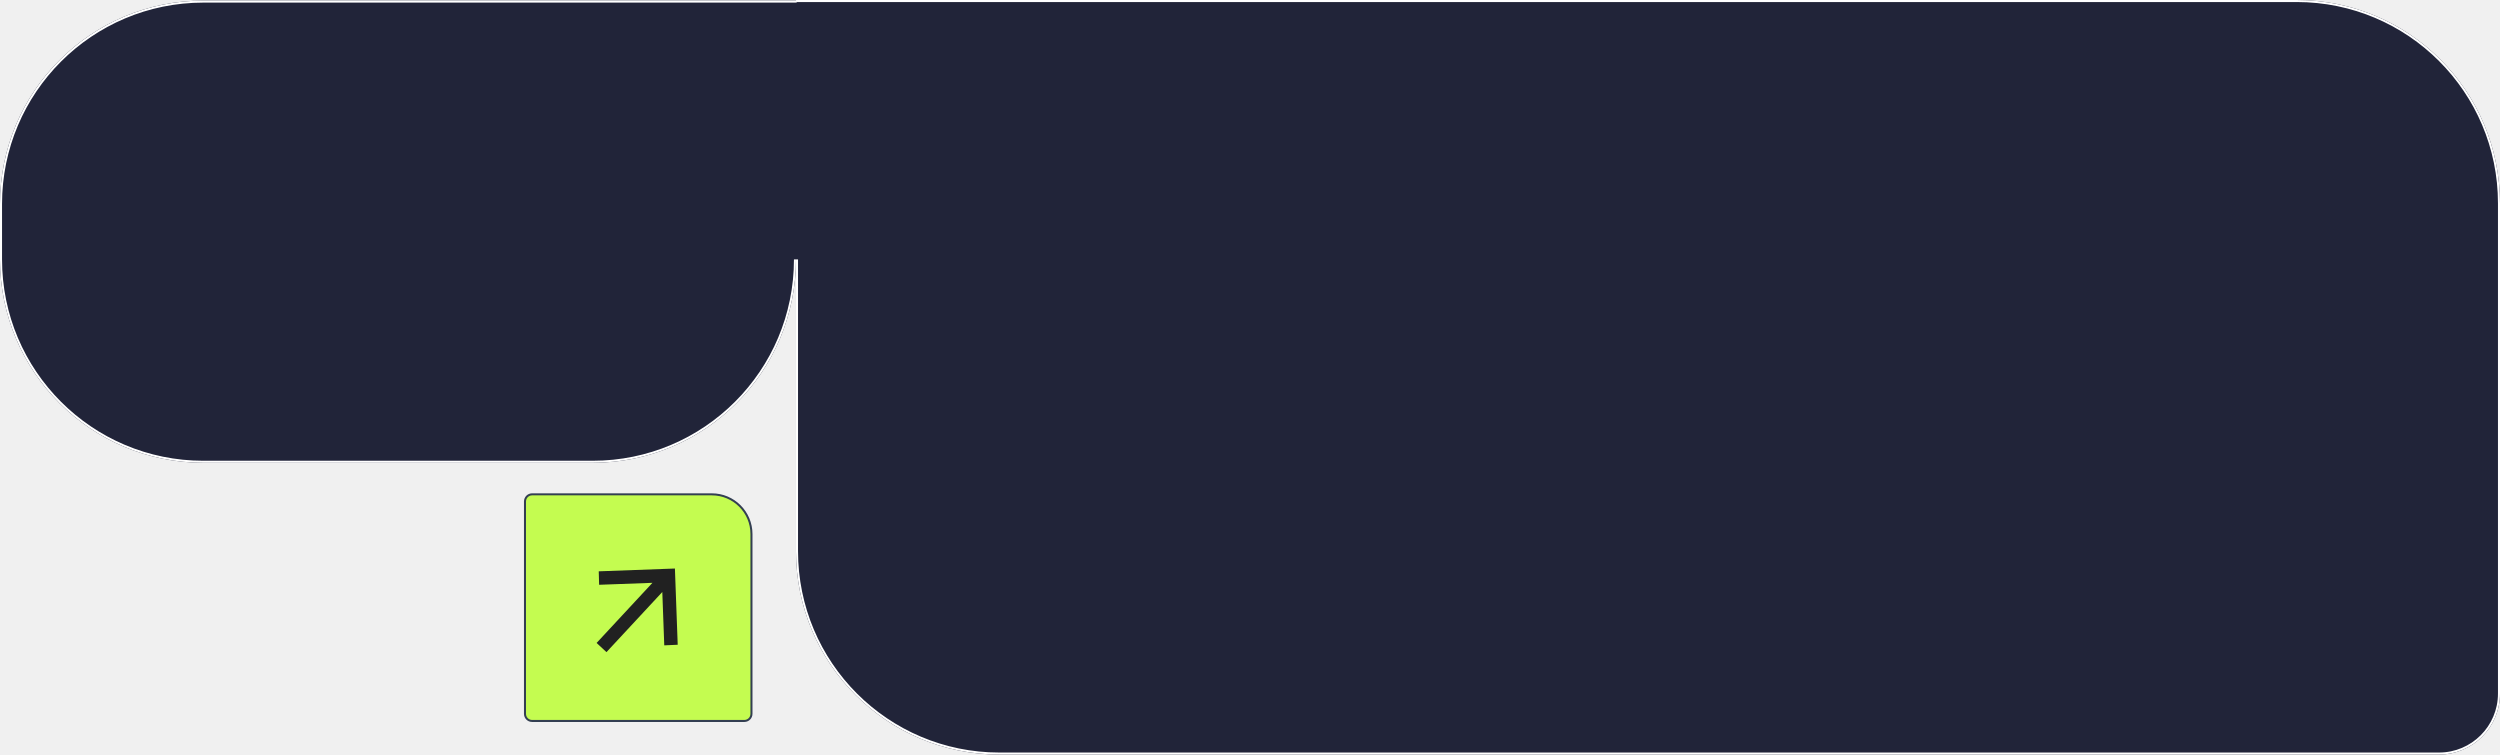
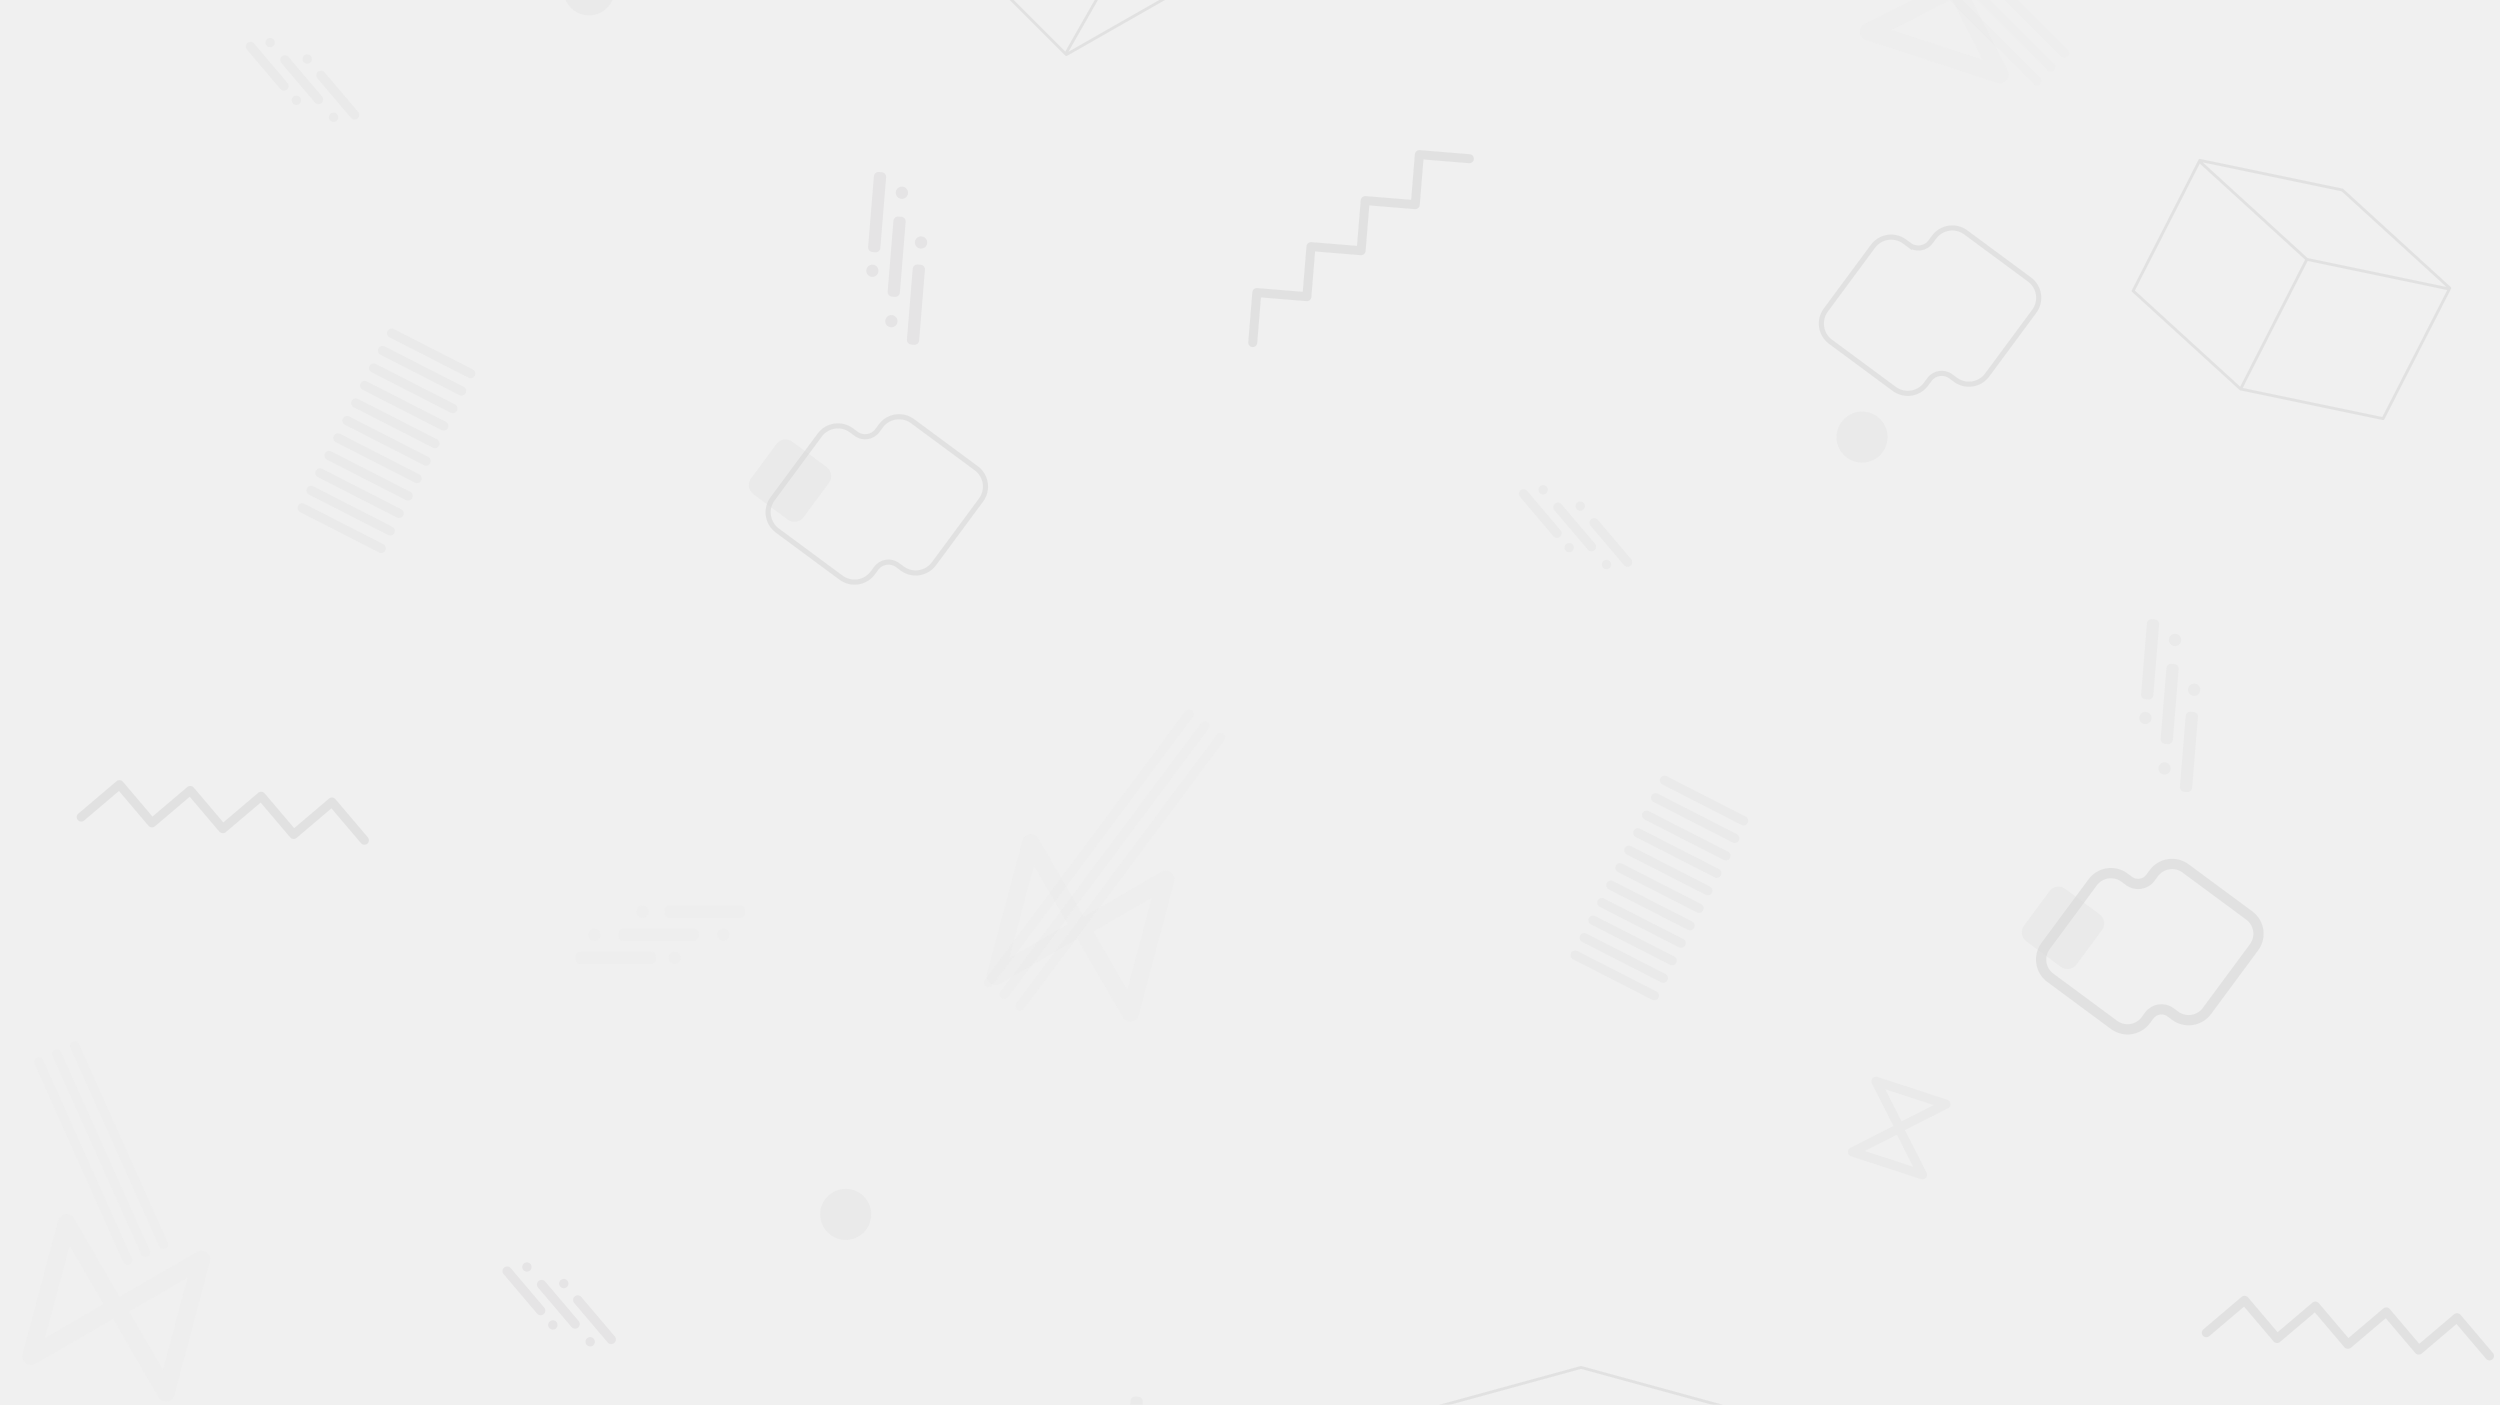
- <svg xmlns="http://www.w3.org/2000/svg" width="656" height="198" fill="none">
-   <mask id="a" fill="#fff">
-     <path fill-rule="evenodd" d="M602.63 0H208.943a.076.076 0 0 0-.076.076.076.076 0 0 1-.075.075H53.37C23.895.151 0 24.046 0 53.521v14.546c0 29.476 23.895 53.371 53.37 53.371h102.127c29.476 0 53.37-23.895 53.37-53.37v76.562c0 29.475 23.895 53.37 53.371 53.37h377.751c8.843 0 16.011-7.168 16.011-16.011V53.37C656 23.895 632.105 0 602.63 0Z" clip-rule="evenodd" />
-   </mask>
-   <path fill="#212439" fill-rule="evenodd" d="M602.63 0H208.943a.076.076 0 0 0-.076.076.076.076 0 0 1-.075.075H53.37C23.895.151 0 24.046 0 53.521v14.546c0 29.476 23.895 53.371 53.37 53.371h102.127c29.476 0 53.37-23.895 53.37-53.37v76.562c0 29.475 23.895 53.37 53.371 53.37h377.751c8.843 0 16.011-7.168 16.011-16.011V53.37C656 23.895 632.105 0 602.63 0Z" clip-rule="evenodd" />
-   <path fill="#fff" d="M208.943.534H602.63V-.534H208.943V.534ZM53.37.685h155.422V-.382H53.37V.685ZM.534 53.522C.534 24.34 24.189.685 53.37.685V-.382C23.6-.382-.534 23.75-.534 53.522H.534Zm0 14.545V53.522H-.534v14.545H.534Zm52.836 52.837C24.19 120.904.534 97.248.534 68.067H-.534c0 29.77 24.134 53.905 53.904 53.905v-1.068Zm102.127 0H53.37v1.068h102.127v-1.068Zm52.837-52.837c0 29.181-23.656 52.837-52.837 52.837v1.068c29.77 0 53.904-24.134 53.904-53.904h-1.067Zm1.067 76.563V68.067h-1.067v76.563h1.067Zm52.837 52.836c-29.181 0-52.837-23.655-52.837-52.836h-1.067c0 29.77 24.133 53.904 53.904 53.904v-1.068Zm377.751 0H262.238v1.068h377.751v-1.068Zm15.477-15.477c0 8.548-6.929 15.477-15.477 15.477v1.068c9.138 0 16.545-7.408 16.545-16.545h-1.068Zm0-128.619V181.99h1.068V53.37h-1.068ZM602.63.534c29.181 0 52.836 23.655 52.836 52.836h1.068c0-29.77-24.134-53.904-53.904-53.904V.534ZM208.334.076c0-.253.205-.458.458-.458V.685a.61.61 0 0 0 .609-.61h-1.067Zm.609-.61a.609.609 0 0 0-.609.61h1.067a.458.458 0 0 1-.458.458V-.534Z" mask="url(#a)" />
-   <path fill="#C4FC50" stroke="#333F52" stroke-width=".534" d="M139.624 189.181a1.868 1.868 0 0 1-1.868-1.868v-55.73c0-1.032.836-1.868 1.868-1.868h47.153c5.748 0 10.407 4.66 10.407 10.407v47.191a1.868 1.868 0 0 1-1.868 1.868h-55.692Z" />
-   <path fill="#212121" d="m157.11 149.915 19.987-.734.733 20-3.528.161-.513-14-14.651 15.777-2.59-2.409 14.651-15.776-13.991.513-.098-3.532Z" />
+ <svg xmlns="http://www.w3.org/2000/svg" width="767" height="431" fill="none">
+   <g clip-path="url(#a)">
+     <mask id="b" width="1192" height="671" x="0" y="-84" maskUnits="userSpaceOnUse" style="mask-type:luminance">
+       <path fill="#fff" d="M0-84h1192v670.5H0V-84Z" />
+     </mask>
+     <g fill="#0F1B1B" fill-opacity=".07" mask="url(#b)">
+       <path d="m450.913 47.315-15.325-1.253a1.373 1.373 0 0 0-1.015.332c-.275.23-.462.563-.493.948l-1.142 13.961-13.962-1.141a1.378 1.378 0 0 0-1.015.332c-.275.23-.462.563-.493.948l-1.144 13.988-13.989-1.144a1.377 1.377 0 0 0-1.015.333 1.38 1.38 0 0 0-.493.948l-1.142 13.961-13.961-1.142a1.374 1.374 0 0 0-1.015.333 1.373 1.373 0 0 0-.493.948l-1.253 15.325a1.381 1.381 0 1 0 2.753.226l1.142-13.967 13.966 1.142a1.37 1.37 0 0 0 1.013-.33 1.38 1.38 0 0 0 .491-.945l1.142-13.967 13.966 1.142c.39.032.754-.103 1.026-.344a1.37 1.37 0 0 0 .506-.957l1.143-13.966 13.966 1.142a1.37 1.37 0 0 0 1.012-.33c.274-.229.46-.562.491-.946l1.142-13.966 13.966 1.142a1.381 1.381 0 1 0 .225-2.753ZM112.856 256.896l-9.951-11.722a1.371 1.371 0 0 0-.953-.483 1.378 1.378 0 0 0-1.018.321l-10.68 9.065-9.065-10.679a1.372 1.372 0 0 0-.953-.483 1.376 1.376 0 0 0-1.019.322l-10.7 9.082-9.083-10.7a1.377 1.377 0 0 0-.953-.483 1.376 1.376 0 0 0-1.018.322l-10.68 9.065-9.065-10.68a1.378 1.378 0 0 0-.953-.483 1.377 1.377 0 0 0-1.019.322l-11.723 9.95a1.381 1.381 0 0 0 1.788 2.107l10.683-9.068 9.068 10.683c.25.293.594.456.95.482.355.032.722-.073 1.015-.322l10.683-9.067 9.069 10.683c.253.298.606.46.968.482.362.037.736-.065 1.035-.319l10.683-9.067 9.068 10.683c.25.293.594.456.95.482.355.032.722-.073 1.015-.322l10.683-9.068 9.069 10.683a1.38 1.38 0 1 0 2.106-1.788Zm651.978 158.201-9.95-11.723a1.378 1.378 0 0 0-.953-.482 1.372 1.372 0 0 0-1.019.321l-10.68 9.065-9.065-10.68a1.374 1.374 0 0 0-.953-.482 1.37 1.37 0 0 0-1.018.321l-10.701 9.083-9.082-10.701a1.382 1.382 0 0 0-.953-.482 1.372 1.372 0 0 0-1.019.321l-10.68 9.065-9.065-10.679a1.375 1.375 0 0 0-.953-.483 1.378 1.378 0 0 0-1.018.321l-11.723 9.951a1.38 1.38 0 1 0 1.787 2.106l10.683-9.068 9.069 10.683c.249.294.594.457.949.483.356.032.723-.073 1.016-.322l10.683-9.068 9.068 10.683c.253.299.607.461.969.483.361.037.736-.065 1.035-.319l10.682-9.068 9.069 10.683c.249.294.594.456.949.483.356.031.723-.073 1.016-.322l10.683-9.068 9.068 10.683a1.38 1.38 0 1 0 2.106-1.788Z" />
+     </g>
+     <mask id="c" width="1192" height="671" x="0" y="-84" maskUnits="userSpaceOnUse" style="mask-type:luminance">
+       <path fill="#fff" d="M0-84h1192v670.5H0V-84Z" />
+     </mask>
+     <g fill="#EAEAEA" fill-opacity=".25" mask="url(#c)">
+       <path d="m553.189-48.901 72.708 72.709a1.426 1.426 0 1 1-2.017 2.017l-72.708-72.709a1.427 1.427 0 0 1 2.017-2.017Zm4.259-4.259 72.709 72.708a1.427 1.427 0 0 1-2.018 2.018l-72.708-72.709a1.427 1.427 0 0 1 2.017-2.017Zm4.26-4.26 72.708 72.71a1.427 1.427 0 0 1-2.017 2.017L559.69-55.402a1.427 1.427 0 1 1 2.018-2.017Z" />
+       <path d="M580.337 9.186 598.85-.202l9.388 18.514-27.901-9.126Zm39.724-26.46-18.514 9.387-9.388-18.514 27.902 9.126ZM616.1 23.703c.041-.127.062-.255.084-.383.008-.044.023-.087.029-.132.01-.082.004-.163.006-.244.004-.097.012-.192.005-.29-.004-.045-.017-.089-.023-.134a2.65 2.65 0 0 0-.258-.873L603.51-2.87l24.418-12.382a2.669 2.669 0 0 0 1.72-1.708 2.68 2.68 0 0 0-1.714-3.382L587.68-33.508a2.682 2.682 0 0 0-3.382 1.715c-.042.127-.062.255-.084.383-.008.045-.023.087-.029.132-.01.082-.004.163-.007.245-.003.096-.011.192-.004.289.004.045.017.089.023.134.038.296.115.591.258.873L596.887-5.22 572.47 7.163a2.672 2.672 0 0 0-1.721 1.708 2.682 2.682 0 0 0 1.715 3.382l40.254 13.166a2.682 2.682 0 0 0 3.382-1.715ZM345.846 303.75l-10.412-17.957 17.958-10.412-7.546 28.369Zm-28.649-38.176 10.412 17.957-17.957 10.412 7.545-28.369Zm41.137 1.655c-.129-.034-.258-.047-.387-.062-.045-.006-.088-.019-.134-.022-.082-.005-.162.005-.244.007-.096.003-.192-.001-.288.012-.046.006-.089.022-.134.03a2.682 2.682 0 0 0-.857.307l-23.781 13.789-13.733-23.685a2.668 2.668 0 0 0-1.802-1.621 2.681 2.681 0 0 0-3.281 1.901l-10.886 40.93a2.68 2.68 0 0 0 1.902 3.28c.129.034.259.048.387.062.045.005.089.019.134.022.082.005.163-.005.244-.007.097-.002.193.001.289-.012.045-.006.088-.022.133-.031.294-.054.584-.148.857-.306l23.782-13.789 13.732 23.685a2.672 2.672 0 0 0 1.803 1.621 2.68 2.68 0 0 0 3.28-1.902l10.886-40.928a2.681 2.681 0 0 0-1.902-3.281Z" />
+       <path d="m311.807 307.831 61.508-82.401a1.427 1.427 0 1 1 2.286 1.707l-61.507 82.4a1.427 1.427 0 0 1-2.287-1.706Zm-4.826-3.603 61.507-82.401a1.428 1.428 0 0 1 2.287 1.707l-61.508 82.4a1.426 1.426 0 1 1-2.286-1.706Zm-4.827-3.604 61.507-82.4a1.428 1.428 0 0 1 2.287 1.707l-61.508 82.4a1.428 1.428 0 0 1-2.286-1.707ZM50.002 420.329 39.59 402.371l17.958-10.412-7.546 28.37Zm-28.648-38.177 10.412 17.958-17.958 10.412 7.546-28.37Zm41.136 1.655c-.129-.034-.258-.047-.387-.062-.045-.005-.088-.018-.133-.021-.083-.006-.163.004-.245.006-.096.003-.192-.001-.288.012-.046.007-.089.022-.133.031a2.653 2.653 0 0 0-.858.306l-23.781 13.789-13.733-23.684a2.669 2.669 0 0 0-1.802-1.622 2.681 2.681 0 0 0-3.28 1.902L6.962 415.393a2.68 2.68 0 0 0 1.903 3.28c.129.035.258.048.387.062.045.006.088.019.133.022.083.005.163-.004.245-.007.096-.002.192.001.288-.012.046-.006.088-.021.133-.03a2.65 2.65 0 0 0 .857-.307l23.782-13.789 13.732 23.685a2.676 2.676 0 0 0 1.803 1.622c1.431.38 2.9-.471 3.28-1.902l10.886-40.929a2.681 2.681 0 0 0-1.902-3.281Z" />
+       <path d="m48.81 382.307-27.2-60.85a1.427 1.427 0 0 1 2.605-1.165l27.2 60.851a1.426 1.426 0 1 1-2.605 1.164Zm-5.499 2.458-27.2-60.851a1.426 1.426 0 1 1 2.605-1.164l27.2 60.851a1.426 1.426 0 1 1-2.605 1.164Zm-5.499 2.458-27.2-60.851a1.426 1.426 0 1 1 2.605-1.164l27.2 60.851a1.426 1.426 0 1 1-2.605 1.164Z" />
+     </g>
+     <mask id="d" width="1192" height="671" x="0" y="-84" maskUnits="userSpaceOnUse" style="mask-type:luminance">
+       <path fill="#fff" d="M0-84h1192v670.5H0V-84Z" />
+     </mask>
+     <g fill="#0F1B1B" fill-opacity=".07" mask="url(#d)">
+       <path d="m730.892 127.951-42.826-8.919 19.917-38.965 42.827 8.919-19.918 38.965Zm-22.941-48.782-32.155-29.347 42.619 8.876 32.155 29.346-42.619-8.875Zm-20.663 39.467-32.313-29.491 19.917-38.965 32.314 29.491-19.918 38.965Zm64.567-29.782a.43.43 0 0 0 .029-.085l.001-.005.001-.009.007-.039c.01-.009.021-.017.03-.027a.436.436 0 0 0-.028-.617l-32.979-30.098c-.01-.01-.022-.016-.033-.025l-.025-.019a.386.386 0 0 0-.04-.022.31.31 0 0 0-.041-.019l-.03-.01c-.013-.003-.026-.009-.04-.012l-43.711-9.103a.437.437 0 0 0-.516.339c-.003.014-.003.028-.004.042l-.016.016-.018.017-.007.01a.326.326 0 0 0-.029.038l-.023.035-.007.012-20.322 39.756c-.004.006-.005.012-.008.018a.438.438 0 0 0 .094.518l32.979 30.098.017.013a.292.292 0 0 0 .021.016l.021.015.028.017a.083.083 0 0 1 .012.008l.013.005.027.011.022.008a.242.242 0 0 0 .036.01c.004.001.008.004.012.004l43.711 9.103c.19.04.376-.052.467-.213.006-.01.014-.019.019-.03l20.322-39.756c.004-.006.005-.014.008-.02ZM295.885-15.124l21.666-38.003 30.944 30.944-21.667 38.002-30.943-30.943Zm53.475-6.814L387.178-43.5 365.616-5.681 327.798 15.88l21.562-37.818Zm-31.192-31.807 38.005-21.668 30.943 30.944-38.005 21.668-30.943-30.944Zm8.464 70.6.014.011c.019.016.038.03.059.042l.003.002.008.004c.012.006.023.013.035.018.006.013.01.026.017.038.119.21.386.282.595.163L366.151-4.98c.012-.007.022-.016.033-.024l.026-.019a.43.43 0 0 0 .064-.064l.019-.026c.008-.011.017-.021.024-.033l22.114-38.788a.437.437 0 0 0-.163-.595c-.013-.007-.026-.011-.039-.017l-.011-.02-.01-.023-.007-.01c-.008-.013-.018-.026-.027-.038a.732.732 0 0 0-.027-.033l-.009-.011-31.572-31.572-.015-.012a.434.434 0 0 0-.521-.07l-38.788 22.114-.017.013c-.008.004-.015.01-.022.015l-.02.015a.328.328 0 0 0-.025.021l-.011.01-.009.01a.25.25 0 0 0-.019.023.178.178 0 0 0-.014.018l-.021.03-.008.011-22.114 38.788a.435.435 0 0 0 .059.51l.022.027 31.572 31.572.017.014Zm201.047 459.107-42.192 11.551v-43.76l42.192-11.552v43.761Zm-42.63-32.994-41.989-11.496 41.989-11.495 41.988 11.495-41.988 11.496Zm-.435 44.546-42.195-11.552v-43.76l42.195 11.552v43.76Zm43.936-55.906-.002-.018a.527.527 0 0 0-.011-.071l-.001-.005-.004-.008c-.003-.012-.006-.025-.011-.038.005-.012.011-.024.015-.038a.436.436 0 0 0-.306-.536l-43.064-11.79c-.014-.004-.027-.004-.041-.007l-.031-.005c-.016-.002-.03-.002-.045-.002-.016 0-.03 0-.046.002a.333.333 0 0 0-.031.005c-.014.003-.027.003-.041.007l-43.064 11.79a.437.437 0 0 0-.306.536l.016.04-.007.021c-.002.008-.006.015-.009.023l-.001.012c-.004.016-.006.032-.008.047l-.005.043-.001.014v44.648l.002.02c.001.19.126.365.319.418l43.064 11.79.021.003a.294.294 0 0 0 .026.005l.025.004a.365.365 0 0 0 .033.002l.015.001.014-.001a.303.303 0 0 0 .029-.002l.022-.003a.405.405 0 0 0 .037-.007l.013-.002 43.064-11.79a.436.436 0 0 0 .319-.402l.003-.036V431.63l-.002-.022Z" />
+     </g>
+     <mask id="e" width="1192" height="671" x="0" y="-84" maskUnits="userSpaceOnUse" style="mask-type:luminance">
+       <path fill="#fff" d="M0-84h1192v670.5H0V-84Z" />
+     </mask>
+     <g fill="#EAEAEA" fill-opacity=".25" mask="url(#e)">
+       <path d="M205.361 277.818h21.79c.788 0 1.426.639 1.426 1.427v.9c0 .788-.638 1.427-1.426 1.427h-21.79a1.426 1.426 0 0 1-1.426-1.427v-.9c0-.788.638-1.427 1.426-1.427Zm-14.178 7.09h21.789c.788 0 1.427.639 1.427 1.427v.899c0 .789-.639 1.427-1.427 1.427h-21.789a1.427 1.427 0 0 1-1.427-1.427v-.899c0-.788.639-1.427 1.427-1.427Zm-13.137 7.089h21.79c.787 0 1.426.639 1.426 1.427v.9c0 .788-.639 1.426-1.426 1.426h-21.79a1.426 1.426 0 0 1-1.427-1.426v-.9c0-.788.639-1.427 1.427-1.427Zm42.009-5.213a1.876 1.876 0 1 1 3.752 0 1.876 1.876 0 0 1-3.752 0Zm-14.944 7.09a1.878 1.878 0 1 1 3.756.002 1.878 1.878 0 0 1-3.756-.002Zm-9.864-14.179a1.876 1.876 0 1 1 3.753-.001 1.876 1.876 0 0 1-3.753.001Zm-14.736 7.089a1.877 1.877 0 1 1 3.754.002 1.877 1.877 0 0 1-3.754-.002Z" />
+     </g>
+     <mask id="f" width="767" height="670" x="0" y="-84" maskUnits="userSpaceOnUse" style="mask-type:luminance">
+       <path fill="#fff" d="M0-84h767v670H0V-84Z" />
+     </mask>
+     <g mask="url(#f)">
+       <path fill="#D9D9D9" fill-opacity=".25" d="m143.751 115.881-24.278-12.409a1.428 1.428 0 0 1 1.299-2.541l24.277 12.41a1.426 1.426 0 1 1-1.298 2.54Zm-2.742 5.364-24.277-12.41a1.425 1.425 0 1 1 1.298-2.54l24.278 12.409a1.428 1.428 0 0 1-1.299 2.541Zm-2.741 5.363-24.278-12.41a1.425 1.425 0 1 1 1.299-2.54l24.278 12.41a1.426 1.426 0 1 1-1.299 2.54Zm-2.742 5.364-24.277-12.41a1.425 1.425 0 1 1 1.298-2.541l24.278 12.41a1.428 1.428 0 0 1-1.299 2.541Zm-2.742 5.363-24.277-12.41a1.426 1.426 0 1 1 1.299-2.54l24.277 12.41a1.426 1.426 0 1 1-1.299 2.54Zm-2.741 5.363-24.278-12.409a1.428 1.428 0 0 1 1.299-2.541l24.277 12.41a1.426 1.426 0 1 1-1.298 2.54Zm-2.742 5.363-24.277-12.409a1.427 1.427 0 0 1 1.299-2.541l24.277 12.41a1.426 1.426 0 1 1-1.299 2.54Zm-2.741 5.364-24.278-12.41a1.427 1.427 0 0 1 1.299-2.54l24.278 12.409a1.427 1.427 0 0 1-1.299 2.541Zm-2.742 5.363-24.277-12.41a1.426 1.426 0 1 1 1.298-2.54l24.278 12.41a1.427 1.427 0 0 1-1.299 2.54Zm-2.741 5.364-24.278-12.41a1.427 1.427 0 0 1 1.3-2.541l24.277 12.41a1.427 1.427 0 0 1-1.299 2.541Zm-2.742 5.363-24.277-12.41a1.426 1.426 0 1 1 1.298-2.54l24.278 12.41a1.427 1.427 0 0 1-1.299 2.54ZM99.6 22.222l10.276 12.106a1.427 1.427 0 0 1-2.176 1.847L97.424 24.068a1.427 1.427 0 1 1 2.175-1.846Zm-11.085-4.73 10.277 12.106a1.427 1.427 0 0 1-2.176 1.847L86.34 19.338a1.427 1.427 0 1 1 2.175-1.846Zm-10.571-4.126 10.277 12.107a1.427 1.427 0 0 1-2.176 1.846L75.77 15.213a1.427 1.427 0 1 1 2.175-1.847Zm23.466 21.521a1.427 1.427 0 1 1 1.847 2.176 1.427 1.427 0 0 1-1.847-2.176Zm-11.46-5.173a1.427 1.427 0 1 1 1.846 2.175 1.427 1.427 0 0 1-1.846-2.175Zm3.364-12.692a1.427 1.427 0 1 1 1.847 2.176 1.427 1.427 0 0 1-1.847-2.176ZM81.957 11.97a1.427 1.427 0 1 1 1.847 2.176 1.427 1.427 0 0 1-1.847-2.176Z" />
+       <path fill="#8E8790" fill-opacity=".12" d="m283.764 82.758-1.776 21.718a1.426 1.426 0 0 1-1.538 1.305l-.897-.073a1.426 1.426 0 0 1-1.306-1.538l1.776-21.717a1.427 1.427 0 0 1 1.538-1.306l.897.073c.785.065 1.37.753 1.306 1.538Zm-5.911-14.709-1.776 21.717a1.426 1.426 0 0 1-1.538 1.305l-.897-.073a1.427 1.427 0 0 1-1.306-1.538l1.776-21.717a1.427 1.427 0 0 1 1.538-1.306l.897.074c.786.064 1.37.752 1.306 1.538Zm-5.995-13.671-1.776 21.717a1.426 1.426 0 0 1-1.538 1.306l-.897-.073a1.427 1.427 0 0 1-1.306-1.538l1.776-21.718a1.426 1.426 0 0 1 1.538-1.305l.897.073c.786.064 1.37.753 1.306 1.538Zm1.772 42.294a1.876 1.876 0 1 1-.305 3.74 1.876 1.876 0 0 1 .305-3.74ZM267.782 81.2a1.877 1.877 0 1 1-.306 3.742 1.877 1.877 0 0 1 .306-3.741Zm14.936-8.675a1.876 1.876 0 1 1-.305 3.739 1.876 1.876 0 0 1 .305-3.74Zm-5.866-15.265a1.877 1.877 0 1 1-.306 3.743 1.877 1.877 0 0 1 .306-3.742Z" />
+       <path fill="#D9D9D9" fill-opacity=".25" d="M186.86-7.972a7.827 7.827 0 0 1-1.278 10.997 7.827 7.827 0 0 1-10.996-1.279 7.827 7.827 0 0 1 1.278-10.996 7.827 7.827 0 0 1 10.996 1.278Z" />
+       <path stroke="#0F1B1B" stroke-miterlimit="10" stroke-opacity=".07" stroke-width="1.576" d="m262.648 133.084-1.43-1.057a6.962 6.962 0 0 0-9.736 1.459l-14.457 19.555a6.96 6.96 0 0 0 1.46 9.735l19.554 14.457a6.96 6.96 0 0 0 9.735-1.459l1.058-1.43a4.67 4.67 0 0 1 6.532-.979l1.43 1.057a6.961 6.961 0 0 0 9.736-1.459l14.457-19.555a6.962 6.962 0 0 0-1.46-9.736l-19.554-14.456a6.961 6.961 0 0 0-9.736 1.459l-1.057 1.43a4.669 4.669 0 0 1-6.532.979Z" />
+       <path fill="#D9D9D9" fill-opacity=".25" d="m254.333 148.13-7.806 10.558a3.453 3.453 0 0 1-4.829.724l-10.558-7.806a3.454 3.454 0 0 1-.724-4.829l7.806-10.558a3.453 3.453 0 0 1 4.829-.723l10.558 7.805a3.454 3.454 0 0 1 .724 4.829Zm317.778 204.991 9.85-4.995 4.995 9.85-14.845-4.855Zm21.135-14.078-9.85 4.994-4.995-9.85 14.845 4.856Zm-2.108 21.802c.022-.067.033-.135.045-.203.004-.024.012-.047.015-.07.005-.044.003-.087.004-.131.001-.051.006-.102.002-.154-.002-.024-.009-.047-.012-.071a1.421 1.421 0 0 0-.137-.464l-6.615-13.045 12.992-6.588a1.422 1.422 0 0 0 .002-2.708l-21.416-7.005a1.427 1.427 0 0 0-1.8.912 1.352 1.352 0 0 0-.044.204c-.005.024-.013.047-.016.071-.005.043-.002.086-.004.13-.001.051-.006.102-.002.153.002.024.009.048.012.072.021.157.062.314.138.464l6.614 13.045-12.991 6.588a1.417 1.417 0 0 0-.915.909 1.426 1.426 0 0 0 .912 1.799l21.417 7.005a1.427 1.427 0 0 0 1.799-.913ZM534.304 253.09l-24.277-12.41a1.426 1.426 0 1 1 1.299-2.54l24.277 12.41a1.427 1.427 0 0 1-1.299 2.54Zm-2.741 5.363-24.277-12.41a1.425 1.425 0 1 1 1.298-2.54l24.277 12.41a1.426 1.426 0 1 1-1.298 2.54Zm-2.742 5.363-24.277-12.409a1.427 1.427 0 1 1 1.299-2.541l24.277 12.41a1.427 1.427 0 1 1-1.299 2.54Zm-2.741 5.364-24.278-12.41a1.427 1.427 0 0 1 1.299-2.54l24.278 12.409a1.427 1.427 0 0 1-1.299 2.541Zm-2.742 5.363-24.277-12.41a1.427 1.427 0 0 1 1.299-2.54l24.277 12.409a1.428 1.428 0 0 1-1.299 2.541Zm-2.741 5.363-24.278-12.409a1.428 1.428 0 0 1 1.299-2.541l24.277 12.41a1.426 1.426 0 1 1-1.298 2.54Zm-2.742 5.364-24.277-12.41a1.426 1.426 0 1 1 1.299-2.54l24.277 12.409a1.427 1.427 0 0 1-1.299 2.541Zm-2.742 5.363-24.277-12.41a1.427 1.427 0 1 1 1.299-2.54l24.277 12.409a1.427 1.427 0 0 1-1.299 2.541Zm-2.741 5.363-24.277-12.41a1.425 1.425 0 1 1 1.299-2.54l24.277 12.41a1.426 1.426 0 1 1-1.299 2.54Zm-2.741 5.364-24.278-12.41a1.428 1.428 0 0 1 1.299-2.541l24.277 12.41a1.426 1.426 0 1 1-1.298 2.541Zm-2.742 5.363-24.278-12.41a1.426 1.426 0 1 1 1.299-2.54l24.277 12.41a1.425 1.425 0 1 1-1.298 2.54ZM490.153 159.43l10.277 12.107a1.426 1.426 0 0 1-2.176 1.846l-10.276-12.107a1.427 1.427 0 0 1 2.175-1.846Zm-11.084-4.73 10.277 12.107a1.427 1.427 0 0 1-2.176 1.846l-10.276-12.106a1.426 1.426 0 0 1 2.175-1.847Zm-10.571-4.126 10.276 12.107a1.426 1.426 0 1 1-2.175 1.846l-10.276-12.106a1.427 1.427 0 0 1 2.175-1.847Zm23.466 21.521a1.427 1.427 0 1 1 1.846 2.178 1.427 1.427 0 0 1-1.846-2.178Zm-11.461-5.173a1.426 1.426 0 1 1 1.846 2.175 1.426 1.426 0 0 1-1.846-2.175Zm3.366-12.692a1.427 1.427 0 1 1 1.846 2.175 1.427 1.427 0 0 1-1.846-2.175Zm-11.358-5.052a1.426 1.426 0 1 1 1.846 2.175 1.426 1.426 0 0 1-1.846-2.175Zm201.807 70.789-1.776 21.717a1.426 1.426 0 0 1-1.538 1.305l-.897-.073a1.427 1.427 0 0 1-1.306-1.538l1.776-21.717a1.427 1.427 0 0 1 1.538-1.306l.897.074c.785.064 1.37.752 1.306 1.538Zm-5.911-14.71-1.776 21.717a1.426 1.426 0 0 1-1.538 1.306l-.897-.073a1.427 1.427 0 0 1-1.305-1.539l1.775-21.717a1.428 1.428 0 0 1 1.539-1.305l.897.073c.785.064 1.37.753 1.305 1.538Zm-5.995-13.671-1.776 21.717a1.426 1.426 0 0 1-1.538 1.306l-.897-.073a1.426 1.426 0 0 1-1.306-1.538l1.776-21.717a1.426 1.426 0 0 1 1.538-1.306l.897.073c.786.065 1.37.753 1.306 1.538Zm1.772 42.294a1.877 1.877 0 1 1-.307 3.74 1.877 1.877 0 0 1 .307-3.74Zm-5.848-15.472a1.877 1.877 0 1 1-.307 3.741 1.877 1.877 0 0 1 .307-3.741Zm14.936-8.675a1.877 1.877 0 1 1-.307 3.74 1.877 1.877 0 0 1 .307-3.74Zm-5.865-15.264a1.877 1.877 0 1 1-.307 3.74 1.877 1.877 0 0 1 .307-3.74Zm-89.993-65.233a7.828 7.828 0 1 1-12.275 9.718 7.828 7.828 0 0 1 1.279-10.996 7.827 7.827 0 0 1 10.996 1.278Z" />
+       <path stroke="#0F1B1B" stroke-miterlimit="10" stroke-opacity=".07" stroke-width="3.151" d="m653.202 270.293-1.43-1.057a6.96 6.96 0 0 0-9.736 1.459l-14.456 19.554a6.961 6.961 0 0 0 1.459 9.736l19.554 14.457a6.961 6.961 0 0 0 9.736-1.46l1.057-1.43a4.672 4.672 0 0 1 6.533-.979l1.43 1.057a6.96 6.96 0 0 0 9.736-1.459l14.456-19.554a6.961 6.961 0 0 0-1.459-9.736l-19.555-14.457a6.96 6.96 0 0 0-9.735 1.46l-1.057 1.43a4.672 4.672 0 0 1-6.533.979Z" />
+       <path fill="#D9D9D9" fill-opacity=".25" d="m644.887 285.338-7.806 10.558a3.452 3.452 0 0 1-4.829.724l-10.558-7.805a3.454 3.454 0 0 1-.723-4.83l7.805-10.557a3.452 3.452 0 0 1 4.829-.724l10.558 7.805a3.453 3.453 0 0 1 .724 4.829Z" />
+       <path fill="#8E8790" fill-opacity=".12" d="m178.337 397.91 10.277 12.106a1.426 1.426 0 0 1-2.176 1.847l-10.276-12.107a1.426 1.426 0 0 1 2.175-1.846Zm-11.083-4.731 10.276 12.107a1.426 1.426 0 1 1-2.176 1.846l-10.276-12.106a1.426 1.426 0 0 1 2.176-1.847Zm-10.571-4.125 10.276 12.107a1.426 1.426 0 1 1-2.175 1.846L154.508 390.9a1.425 1.425 0 1 1 2.175-1.846Zm23.465 21.521a1.426 1.426 0 1 1 1.846 2.175 1.426 1.426 0 0 1-1.846-2.175Zm-11.46-5.173a1.427 1.427 0 1 1 1.847 2.177 1.427 1.427 0 0 1-1.847-2.177Zm3.365-12.692a1.427 1.427 0 1 1 1.847 2.177 1.427 1.427 0 0 1-1.847-2.177Zm-11.358-5.052a1.427 1.427 0 1 1 1.845 2.175 1.427 1.427 0 0 1-1.845-2.175Z" />
+       <path fill="#D9D9D9" fill-opacity=".25" d="m350.596 430.066-1.776 21.717a1.427 1.427 0 0 1-1.538 1.306l-.897-.074a1.426 1.426 0 0 1-1.305-1.538l1.775-21.717a1.427 1.427 0 0 1 1.539-1.305l.897.073c.785.064 1.37.753 1.305 1.538Zm-84.997-62.35a7.828 7.828 0 0 1-1.279 10.996 7.827 7.827 0 0 1-10.996-1.278 7.827 7.827 0 0 1 1.278-10.996 7.828 7.828 0 0 1 10.997 1.278Z" />
+       <path stroke="#0F1B1B" stroke-miterlimit="10" stroke-opacity=".07" stroke-width="1.576" d="m585.778 75.175-1.431-1.058a6.96 6.96 0 0 0-9.735 1.46L560.155 95.13a6.962 6.962 0 0 0 1.459 9.736l19.555 14.456a6.96 6.96 0 0 0 9.735-1.459l1.058-1.43a4.67 4.67 0 0 1 6.532-.979l1.43 1.057a6.961 6.961 0 0 0 9.736-1.459l14.456-19.554a6.96 6.96 0 0 0-1.459-9.736l-19.554-14.457a6.961 6.961 0 0 0-9.736 1.46l-1.057 1.43a4.67 4.67 0 0 1-6.532.979Z" />
+     </g>
+   </g>
+   <defs>
+     <clipPath id="a">
+       <path fill="#fff" d="M0 0h767v431H0z" />
+     </clipPath>
+   </defs>
</svg>
